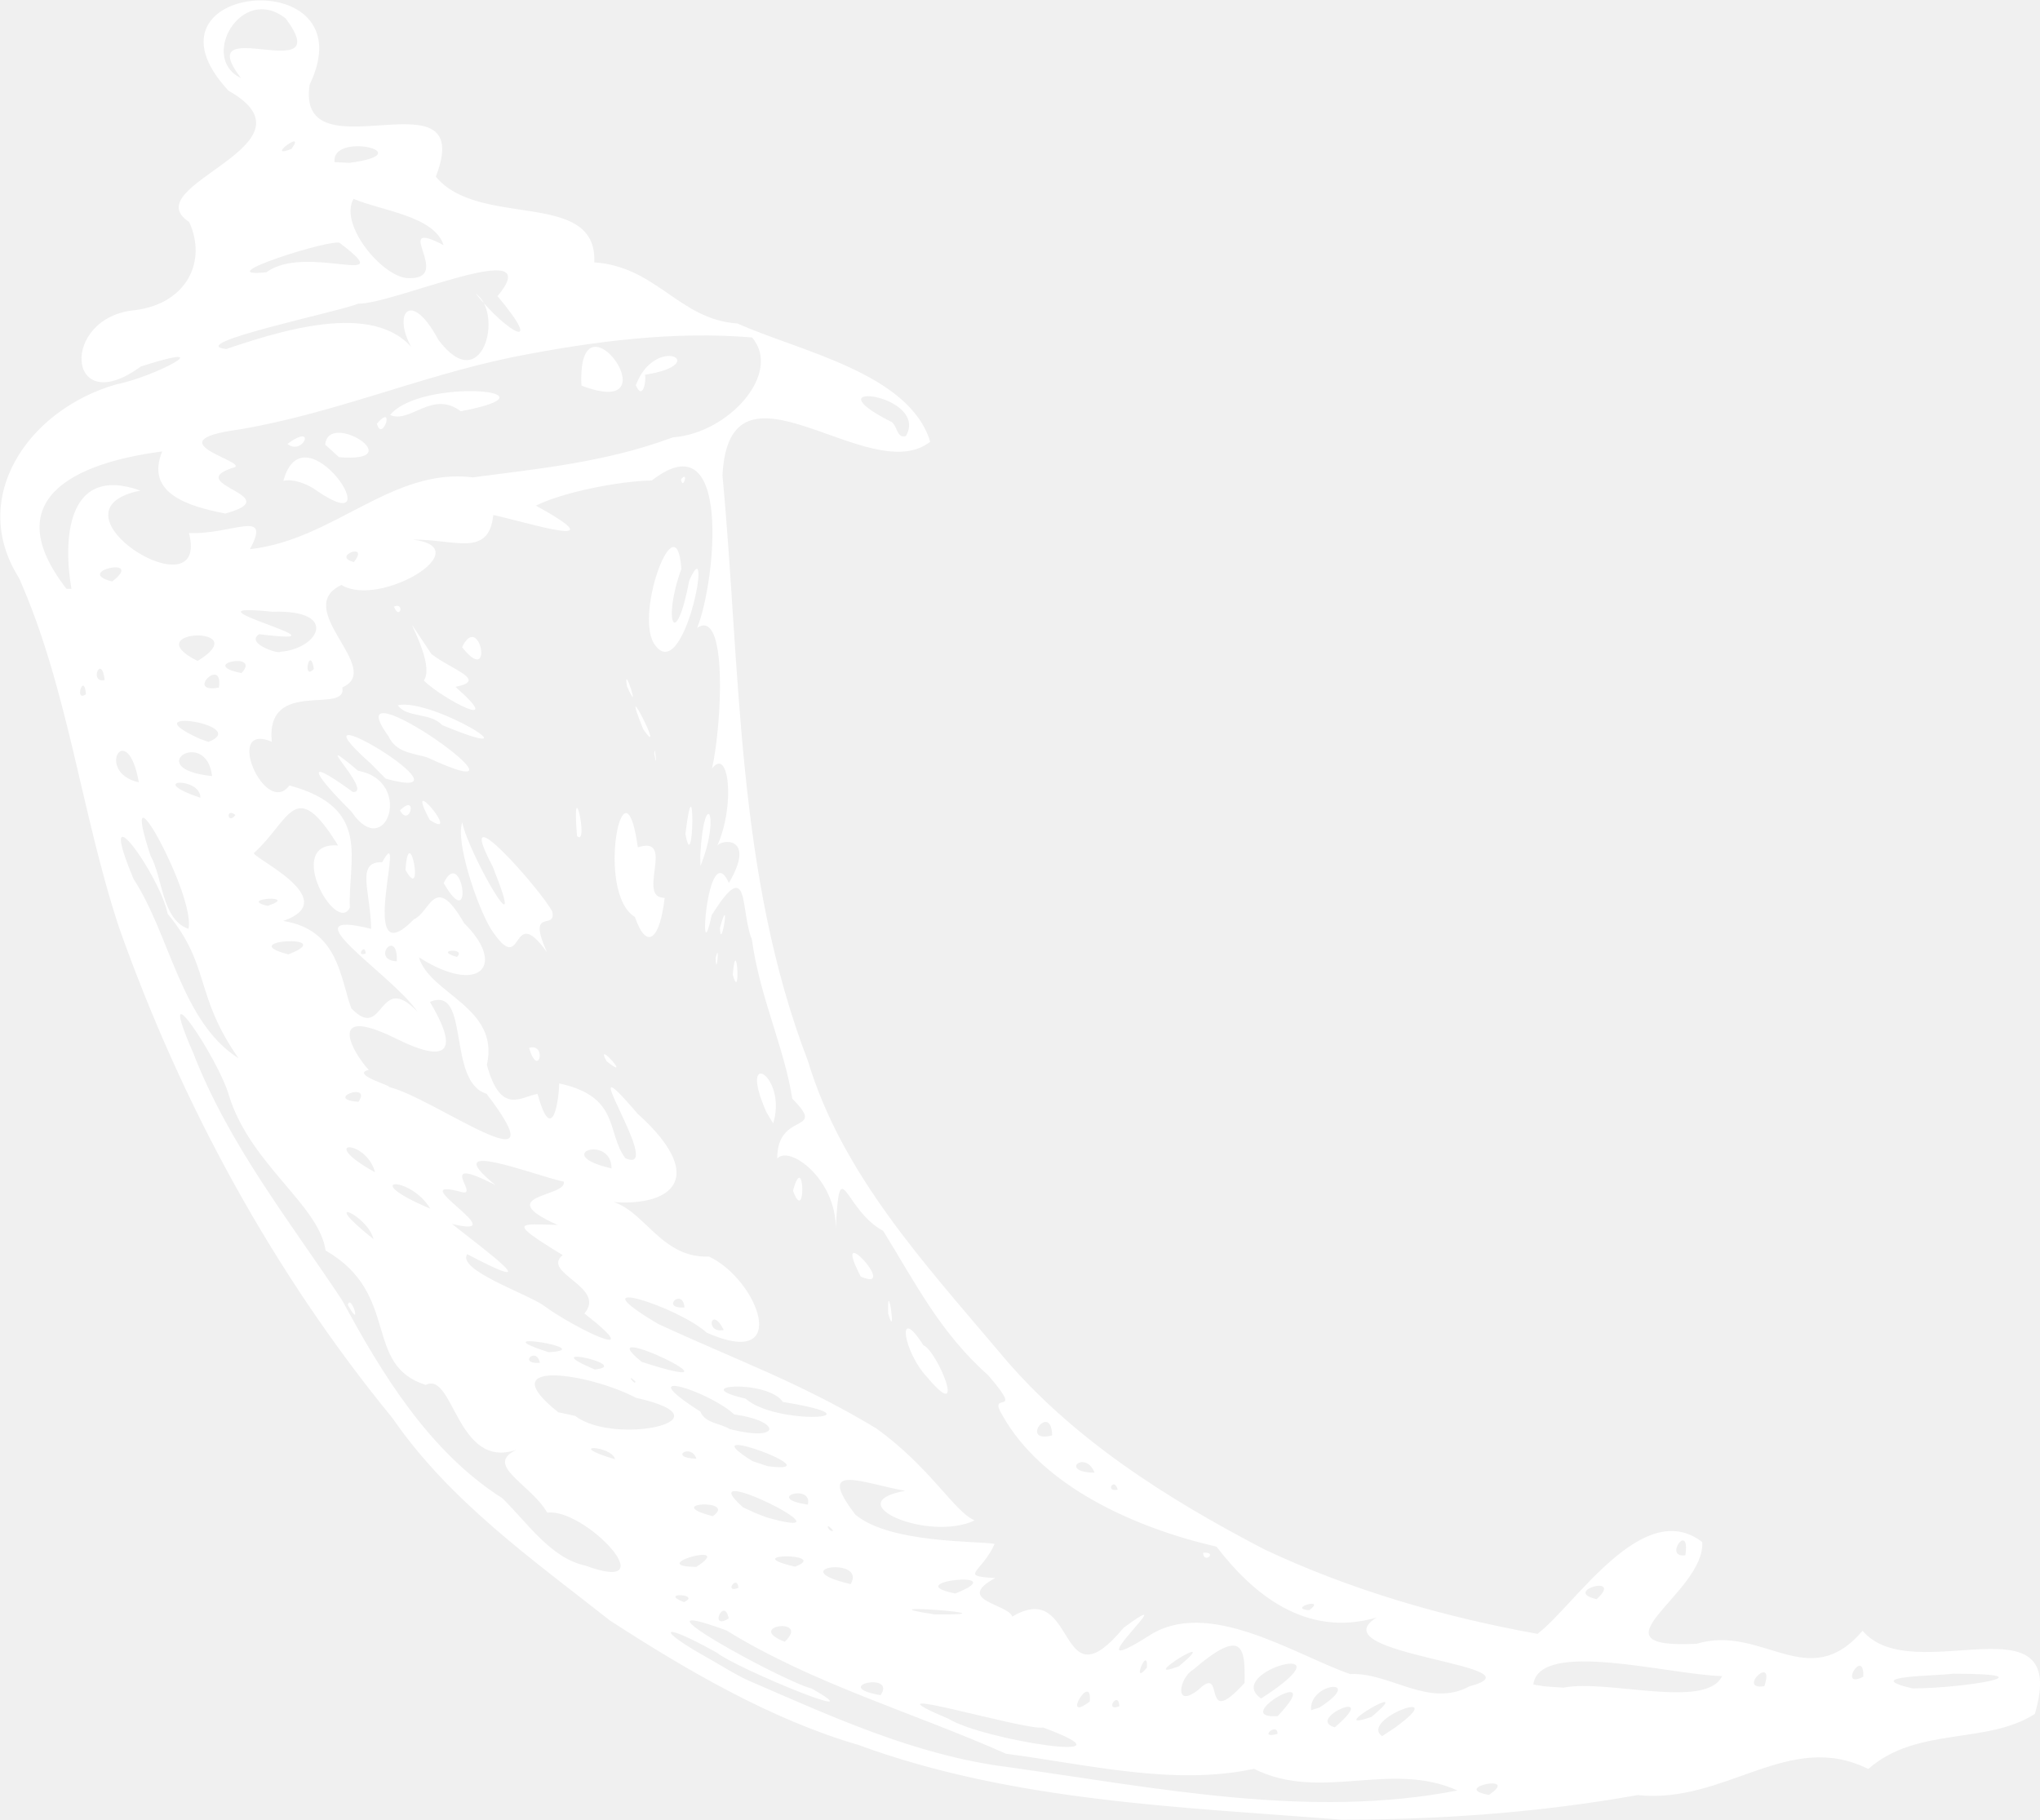
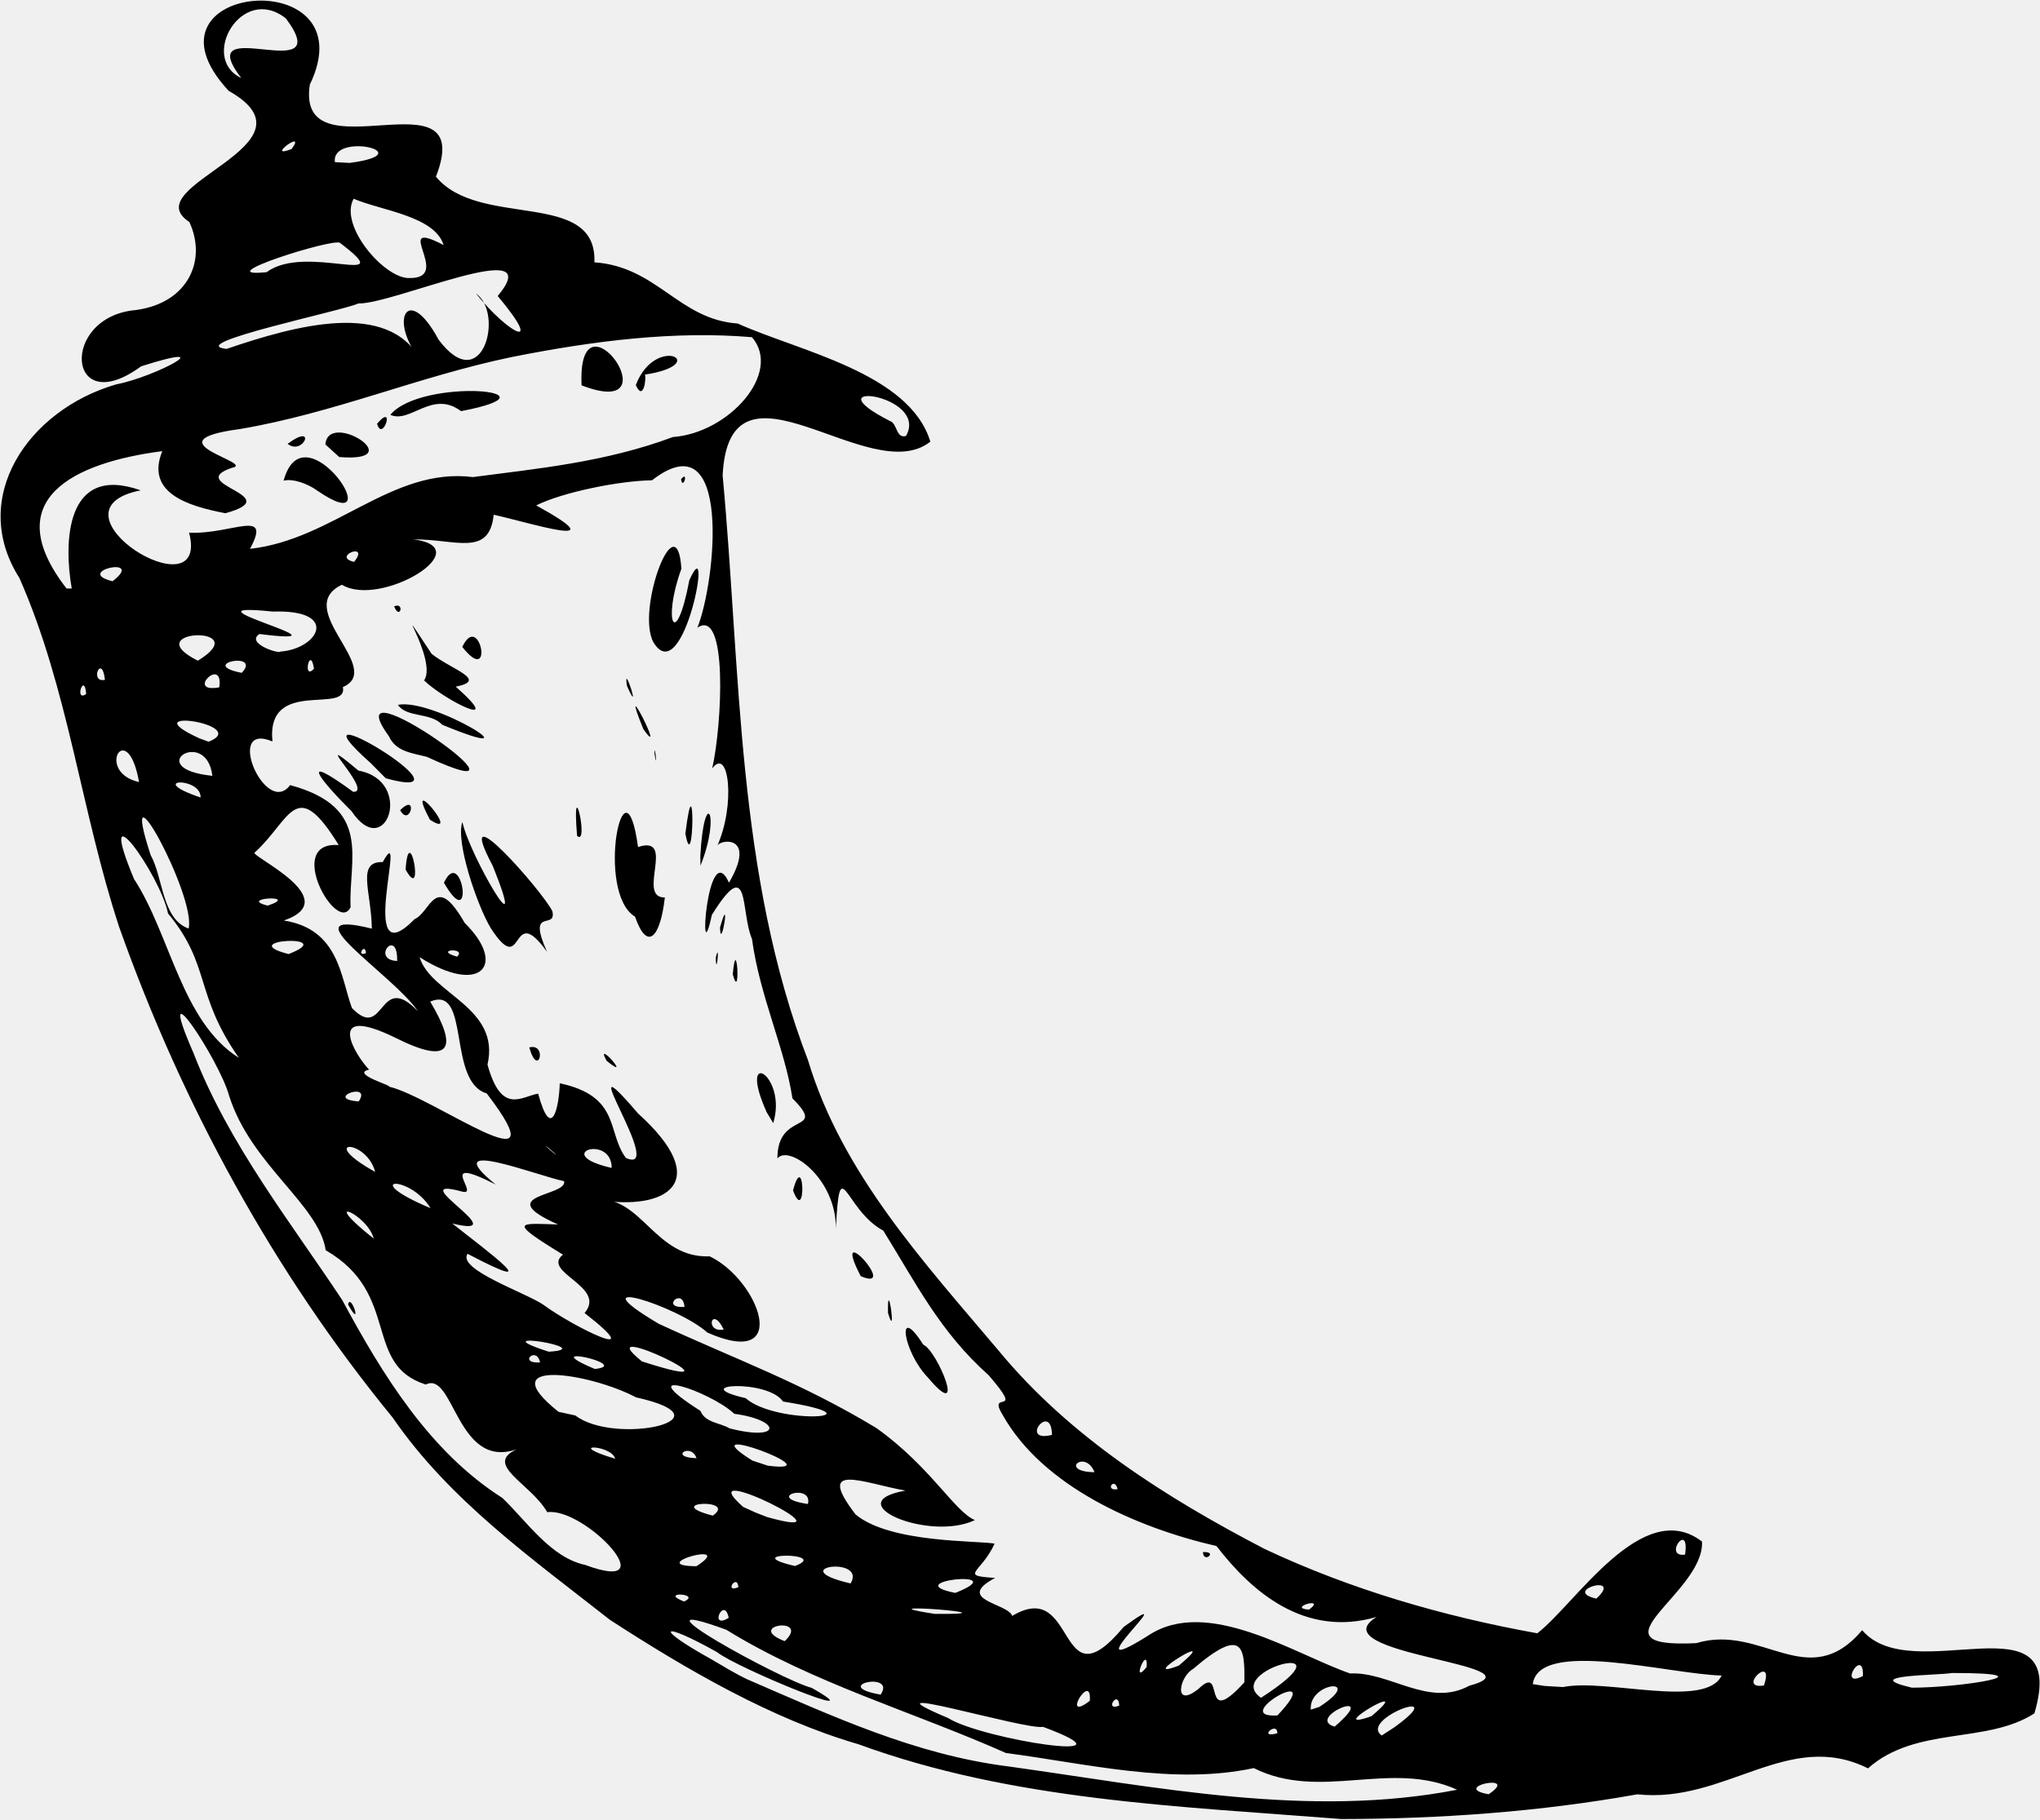
- <svg xmlns="http://www.w3.org/2000/svg" viewBox="11.23 12.37 111.08 99.12">
-   <path fill="#fff" d="M44.44 100.63c-4.23-3.33-8.74-6.52-11.83-11.01-6.49-7.92-11.49-17.1-14.9-26.74-2.07-6.27-2.77-12.99-5.44-19.02-2.78-4.38.48-9.16 5.27-10.55 2.13-.41 5.89-2.43 1.36-.98-4.06 2.98-4.45-2.71-.29-3.07 2.84-.38 3.89-2.7 2.92-4.8-3.05-1.99 7.4-4.18 2.14-7.15-5.48-5.91 7.66-7.05 4.42-.33-.77 5.16 9.18-.95 6.87 5.01 2.35 2.86 8.8.65 8.63 4.67 3.42.24 4.6 3.11 7.8 3.33 3.33 1.5 9.36 2.69 10.49 6.44-3.3 2.61-10.95-5.4-11.31 1.84 1 10.69.74 21.7 4.65 31.88 1.85 6.16 6.33 11.01 10.38 15.81 3.88 4.7 9.12 8.01 14.48 10.8 4.69 2.21 9.75 3.68 14.87 4.6 2.07-1.59 5.74-7.48 8.97-5 .16 2.8-6.42 5.84-.31 5.54 3.59-1.08 6.08 2.77 9.04-.71 2.72 3.23 11.32-2.06 9.38 4.53-2.62 1.69-6.44.67-9.07 3-4.33-2.16-7.77 1.93-12.56 1.42-5.32.95-10.73 1.34-16.13 1.34-8.85-.7-17.89-.99-26.3-4.07-4.74-1.38-9.37-4.08-13.53-6.78m7.47 3.24c4.63 2 9.16 4.11 14.23 4.75 8.05 1.12 16.37 2.84 24.45 1.27-3.66-1.65-7.44.64-11.08-1.18-4.37.94-9.06-.24-13.5-.82-5.05-2.25-10.5-3.8-15.23-6.72-5.91-2.16 3.06 2.77 4.65 3.17 3.69 2.1-4.06-1.08-5.16-1.95-3.09-1.74-3.49-1.37-.31.39.64.37 1.28.77 1.95 1.09m-8.81-6.23c4.49 1.66-.02-3.16-2.07-2.88-.91-1.58-3.48-2.58-1.67-3.43-3.26 1.13-3.42-4.3-4.95-3.53-3.45-1.09-1.34-4.95-5.45-7.32-.37-2.5-4.08-4.66-5.26-8.43-.52-1.93-4.19-7.46-1.94-2.31 1.92 4.96 5.29 9.21 8.1 13.45 2.18 4.04 4.76 8.26 8.72 10.78 1.34 1.3 2.63 3.27 4.52 3.67M30.17 83.45c.16-.68.82 1.46 0 0m18.3 16.18c1-.44-1.43-.56 0 0m2.44.89c-.25-1.23-1.11.69 0 0m3.05 1.27c1.45-1.38-2.24-.87 0 0m5.22 2.91c.89-1.3-2.82-.49 0 0m-10.03-6.99c2.25-1.46-2.91-.02 0 0m2.29 1.14c-.07-.77-.82.34 0 0m11.43 7.13c1.84 1.16 10.73 2.54 5.16.48-.93.2-10.33-2.66-5.16-.48M44.72 91.85c-.18-.77-2.85-.85 0 0m5.32 3.1c1.39-.96-2.87-.74 0 0m4.48 2.75c1.98-.75-3.23-.75 0 0m-11.97-8.21c2.16 1.65 8.7.21 3.3-.99-2.45-1.31-7.99-2.2-4.22.79zm15 9.16c.9-1.53-3.77-.88 0 0m-4.56-3.63c5.27 1.49-4.43-3.34-1.3-.55l.7.32zm9.14 5.28c4.99.05-4.51-.68 0 0m-21.5-13.7c-.19-.93-1.23.08 0 0m29.94 18.44c.14-1.68-1.62 1.25 0 0M49.15 91.82c-.3-.88-1.56-.04 0 0m-8.04-5.8c2.86-.17-3.93-1.26 0 0m-9.54-6.16c-.36-1.38-3.12-2.47 0 0M56.6 95.74c-.52-.6-.25.13 0 0m15.58 9.56c-.05-.91-.85.35 0 0M55.22 94.32c.28-1.18-2.44-.36 0 0m-11.6-7.36c2.13-.23-3.42-1.44 0 0m19.63 12.2c3.32-1.32-3.24-.64 0 0m-10.21-6.93c3.83.49-4.56-2.61-.84-.28zm13.31 8.19c3.58-2.14 2.4 5.01 6.07.6 3.62-2.64-3.13 3.27 1.33.47 3.23-2.16 7.99 1.02 11 2.06 2.16-.11 4.27 1.87 6.49.67 4.27-1.15-8.36-1.71-5.05-3.75-3.91 1.14-6.8-1.36-8.72-3.86-4.39-1.01-9.46-3.25-11.65-7.14-.89-1.46 1.29.21-.77-2.18-2.64-2.35-3.96-5.02-5.73-7.88-2.12-1.13-2.37-4.46-2.58-.11.02-2.74-2.56-4.59-3.19-3.82-.01-2.64 2.76-1.32.82-3.27-.42-2.74-1.79-5.59-2.2-8.68-.64-1.49-.09-4.68-2.19-1.31-.76 3.57-.25-4.38.94-1.76 1.56-2.67-.56-2.36-.65-1.99 1.02-2.26.64-5.46-.27-4.24.54-2.39.86-8.8-.81-7.66 1.01-2.5 1.92-11.44-2.47-8.03-1.78.03-4.85.64-6.31 1.37 4.56 2.51-.46.91-2.32.51-.24 2.33-2.08 1.32-4.38 1.34 3.67.45-1.79 3.75-3.89 2.47-2.74 1.31 2.36 4.57.05 5.58.28 1.52-4.19-.55-3.84 2.96-2.65-1.12-.36 4.16.96 2.38 4.51 1.22 3.18 4.01 3.29 6.65-.74 1.54-3.63-3.62-.64-3.38-2.36-3.83-2.61-1.38-4.56.39-.45.13 4.99 2.53 1.57 3.72 3.01.47 3.1 3.1 3.71 4.76 1.81 1.88 1.44-2.08 3.6.18-1.37-2.02-7.25-5.68-2.52-4.51-.03-2.03-.86-3.67.6-3.63 1.44-2.6-1.51 6.42 1.73 3.11.9-.39 1.12-2.6 2.73.21 2.34 2.3.85 3.97-2.46 1.86.59 2.01 4.42 2.72 3.7 5.86.76 2.76 1.83 1.74 2.76 1.58.73 2.68 1.14.71 1.18-.57 3.34.72 2.56 2.69 3.6 4.07 2.3 1.04-3.29-7.04.66-2.43 4.16 3.75 1.56 5.32-2.17 4.72 2.36-.19 3.12 3.19 6.07 3.07 2.69 1.28 4.52 6.2-.12 4.15-1.61-1.45-7.31-3.24-2.65-.48 4.3 1.99 7.71 3.18 11.86 5.68 2.96 2.12 4.25 4.54 5.37 5.02-2.49 1.19-7.51-.95-3.78-1.61-2.33-.42-4.94-1.6-2.71 1.3 1.89 1.58 6.71 1.42 7.58 1.59-.73 1.61-1.99 1.74.03 1.86-2.25 1.22.72 1.41.93 2.1m-4.6-13c-1.37-1.43-1.72-4.11-.24-1.78.75.3 2.43 4.38.24 1.78m14.99 9.52c.85-.06.02.65 0 0M59.59 83.91c-.06-2.17.49 1.67 0 0M58.1 81.9c-1.73-3.32 2.17.95 0 0M40.04 69.44c1.01-.27.5 1.73 0 0m14.37 7.79c.62-2.33.73 1.96 0 0m-10.15-7.06c-.71-1.29 1.5 1.21 0 0m8.71 2.79c-1.63-3.65 1.16-2 .36.6zM37.95 62.95c-.73-1.2-1.93-4.72-1.55-5.79.35 1.75 3.72 7.53 1.65 2.39-2.28-4.3 2.73 1.4 3.25 2.47.24 1.07-1.41-.29-.29 2.21-2.04-2.85-1.2 1.58-3.06-1.28m-4.64-3.2c.19-2.79 1.06 1.91 0 0m2.08.72c1-2.11 1.69 2.93 0 0m-5.02-3.89c-1.73-1.72-2.98-3.3.08-1.07 1.18.05-2.62-3.6.28-1.16 3.06.56 1.51 5.01-.36 2.23m2.64-.07c1-.99.53.98 0 0m1.62.52c-1.52-2.85 1.85 1.2 0 0m-3.22-3.08c-5.02-4.47 6.31 2.34.82.83zm14.39 8.36c-2.18-1.3-.58-9.18.16-3.79 2.11-.68-.12 2.78 1.46 2.75-.24 2.18-.95 2.97-1.62 1.04m5.33 3.15c.21-2.38.45 1.62 0 0m-.93-.92c.24-1.01.03 1.2 0 0M32.39 52.48c-3.23-4.45 9.38 4.51 2.07 1.13-.77-.21-1.69-.28-2.07-1.13m10.26 5.43c-.31-3.75.68.62 0 0m7.78 5c.6-2.14.05 1.41 0 0M32.89 50.78c1.92-.41 7.95 3.37 2.41 1.08-.62-.69-1.93-.38-2.41-1.08m16.47 8.21c.2-3.84 1.15-2.29.01.55zm-15.05-9.55c.78-1.15-2.08-5.18.41-1.45 1.08.85 3.11 1.43 1.31 1.79 2.84 2.5-.68.68-1.72-.34m14.24 8.35c.54-4.37.47 2.56 0 0M32.68 45.41c.6-.26.32.79 0 0m3.71 2.21c.96-2.01 1.77 2.23 0 0m10.47 5.82c0-.77.2 1.12 0 0m-.6-1.34c-1.45-3.59 1.35 1.9 0 0m-.89-2.35c-.25-1.48.83 1.86 0 0m1.45-2.36c-1-1.76 1.26-7.75 1.51-4.03-1.05 2.89-.3 4.51.43.63 1.36-3.06-.29 6.02-1.94 3.4m1.49-8.91c.44-.53.1.65 0 0M45.82 87.6c-.59-.52.07.33 0 0m5.13 2.6c2.86.74 2.84-.44.26-.79-1.39-1.29-5.77-2.66-1.85-.16.27.65 1.09.63 1.59.95m-10.14-6.74c1.57 1.18 5.93 3.32 2.24.45 1.24-1.44-2.38-2.21-1.18-3.18-3.06-1.87-2.41-1.7-.27-1.64-3.67-1.64.53-1.52.33-2.36-1.42-.28-7.03-2.5-3.73.18-3.36-1.71-.8.64-1.82.39-3.44-.94 3.06 2.62-.54 1.73 1.97 1.56 5.3 4 .83 1.65-.57.85 3.21 2.14 4.14 2.78m5.37 3.09c6.53 2.1-3.2-2.58 0 0m27.5 16.65c.08-1.3-.9 1.11 0 0m2.82 1.19c1.51-1.46.06 2.33 2.5-.36.03-1.92-.07-3.06-2.8-.72-.75.42-1.09 2.19.3 1.08M31.65 76.22c-.47-1.82-3.25-1.81 0 0m3.01 1.98c-1.12-1.86-4-1.68 0 0m17.17 10.35c1.68 1.49 7.7 1.09 2.03.18-.83-1.24-5.32-.94-2.03-.18m23.6 14.57c2.57-2.16-2.5.97 0 0m5.36 3.69c.02-.69-1.11.3 0 0m.01-.97c2.86-3.03-2.77.18 0 0M24.22 70.01c-2.43-3.47-1.51-5.03-3.86-7.87-.45-2.17-4.03-7.09-1.85-1.88 1.99 3.05 2.58 7.77 5.71 9.75m55.68 34.87c5.26-3.4-2.15-1.48 0 0m4.01 1.57c2.64-2.26-1.66-.47 0 0M30.75 72.38c.76-1.12-1.94-.14 0 0m52.33 32.99c2.55-1.64-.59-1.39-.46.15zM48.5 83.58c-.09-1.11-1.35.09 0 0m2.14 1.23c-.69-1.38-1.05.21 0 0m36.53 21.67c3.27-2.36-1.98-.45-.68.45zm-1.26-.6c2.67-2.23-2.8.99 0 0m6.39 4.25c1.79-1.19-2.17-.38 0 0M32.39 71.57c2.39.54 9.56 5.89 5.33.37-2.17-.64-.87-5.94-3.08-5 1.48 2.48 1.22 3.53-1.9 1.97-3.91-1.91-2.2.94-1.43 1.73-1.04.25 1.39.91 1.08.93m-10.9-8.61c.43-1.77-3.95-9.75-2.07-4 .68 1.21.61 3.49 2.07 4M41.5 75.3c-1.23-1.03-.06-.15 0 0m3.03.71c0-1.88-3.35-.77 0 0m26.3 16.57c-.5-1.28-1.98-.02 0 0m1.26.93c-.18-.72-.72.14 0 0m10.43 6.56c1-.74-1.25-.09 0 0M26.93 64.35c2.87-1.11-3.07-.79 0 0m41.59 26.2c-.04-1.86-1.83.46 0 0M25.8 61.71c1.84-.62-1.71-.41 0 0m5.34 2.59c-.03-.61-.56.23 0 0m65.22 39.99c2.37-.48 7.77 1.21 8.64-.63-2.88-.07-9.95-2.03-10.28.46l.63.1zM32.84 64.73c.05-1.88-1.46-.07 0 0m-14.05-9.75c-.64-3.58-2.43-.54 0 0m3.35.84c.04-1.15-3.07-1.03 0 0m1.91.94c-.55-.44-.43.57 0 0m12.06 7.73c.57-.52-1.35-.38 0 0m-13.33-9.85c-.33-2.71-3.88-.4 0 0m-6.87-4.46c-.1-1.25-.67.47 0 0m1.02-.77c-.17-1.48-.88.19 0 0m5.65 3.37c2.39-.94-4.35-1.94-.49-.18zm75.59 46.69c1.53-1.4-1.94-.43 0 0m9.13 4.74c.61-1.81-1.54.23 0 0M23.15 49.82c.26-1.75-1.89.35 0 0m-8.03-5.38c-.43-2.47-.37-6.82 3.76-5.35-5.51 1.1 3.82 6.85 2.64 2.31 2.32.11 4.53-1.37 3.32.88 4.57-.5 7.73-4.46 12.14-3.91 3.44-.46 7.19-.8 10.89-2.18 3.04-.22 5.97-3.5 4.31-5.44-4.15-.35-8.5.17-13.08 1.08-5.08 1.06-9.7 3.06-14.83 3.93-5 .67 1 1.85-.43 2.11-2.61.9 3.11 1.52-.34 2.47-2.13-.41-4.35-1.14-3.44-3.38-4.79.62-9 2.61-5.21 7.48zm11.54-5.88c1.12-4.14 6.01 3.4 1.84.55-.5-.38-1.32-.68-1.84-.55m.22-2.01c1.62-1.2.86.68 0 0m2.06.04c.15-1.9 4.71 1.01.75.68zm2.81-1.14c1.03-1.2.3 1.07 0 0m.72-.48c1.71-2.06 9.69-1.31 3.85-.2-1.56-1.18-2.76.7-3.85.2m10.42-1.6c-.26-5.62 5.18 1.99 0 0m2.96-.02c1.08-2.83 4.2-1.14.5-.57.08.3-.11 1.46-.5.57M21.99 48.37c3.23-1.98-3.43-1.72 0 0m2.39.66c1.13-1.2-2.46-.49 0 0m-7.04-4.99c1.85-1.42-2.18-.54 0 0m95.35 59.65c.05-1.65-1.41.74 0 0M103 97.08c.28-1.9-1.24.16 0 0m12.36 7.25c2.58.01 7.82-.8 2.2-.8-.88.13-5.13.11-2.2.8M26.48 47.87c2.09-.14 3.27-2.3-.41-2.18-5.69-.59 5.02 1.95-.73 1.22-.77.51 1.09 1.1 1.14.96m1.84.93c-.22-1.34-.65.71 0 0m2.18-5.82c.9-1.12-1.26-.3 0 0m-6.95-11.6c3.73-1.27 8.82-2.69 10.58.62-1.79-2.15-.72-4.28.97-1.12 2.39 3.19 3.59-1.45 2.03-2.52 1.77 2.2 3.79 3.24 1.19.14 2.83-3.4-5.66.45-7.59.41-.92.41-9.58 2.2-7.18 2.47m2.19-4.18c2.13-1.6 7.35.96 4-1.59-.33-.3-7.35 1.93-4 1.59m7.75.32c2.49.06-1.07-3.34 1.89-1.8-.49-1.59-3.45-1.89-4.9-2.52-.82 1.45 1.66 4.34 3.01 4.32m-6.39-7.04c.86-1.16-1.51.6 0 0m3.16.76c4.01-.53-1.02-1.72-.81-.04zm-5.91-4.62c-2.82-3.69 5.31.62 2.44-3.24-2.41-1.92-4.73 2.16-2.44 3.24m36.21 19.5c1.29-2.29-5.34-3.09-.87-.81.42.14.32.97.87.81" fill-opacity="1" />
+ <svg xmlns="http://www.w3.org/2000/svg" fill="none" viewBox="-0.03 4.97 100.05 89.25">
+   <path fill="#000" d="M29.883 84.435c-3.81-2.997-7.873-5.87-10.65-9.915C13.39 67.386 8.891 59.127 5.815 50.448 3.956 44.804 3.32 38.753.923 33.328c-2.507-3.942.43-8.25 4.747-9.502 1.921-.369 5.3-2.181 1.222-.886-3.657 2.684-4.011-2.435-.262-2.76 2.56-.34 3.502-2.435 2.626-4.32-2.746-1.792 6.662-3.76 1.928-6.434-4.932-5.32 6.898-6.344 3.98-.302-.7 4.646 8.266-.852 6.186 4.514 2.113 2.577 7.916.586 7.772 4.201 3.08.212 4.137 2.803 7.028 3.002 2.997 1.354 8.428 2.42 9.448 5.796-2.973 2.354-9.856-4.861-10.187 1.654.898 9.623.669 19.536 4.19 28.7 1.665 5.55 5.702 9.918 9.348 14.24 3.49 4.232 8.215 7.212 13.031 9.721 4.225 1.993 8.78 3.315 13.385 4.143 1.867-1.428 5.164-6.739 8.078-4.5.138 2.517-5.782 5.26-.279 4.983 3.232-.975 5.474 2.499 8.135-.635 2.452 2.905 10.192-1.856 8.447 4.081-2.359 1.523-5.8.602-8.162 2.697-3.896-1.947-6.998 1.74-11.312 1.274-4.79.858-9.662 1.205-14.519 1.212-7.967-.63-16.102-.895-23.682-3.669-4.268-1.24-8.436-3.671-12.188-6.103m6.728 2.915c4.17 1.803 8.246 3.703 12.815 4.276 7.25 1.008 14.735 2.559 22.01 1.144-3.293-1.486-6.697.58-9.977-1.062-3.934.846-8.155-.216-12.155-.74-4.548-2.025-9.456-3.418-13.715-6.047-5.322-1.945 2.752 2.492 4.19 2.851 3.326 1.889-3.659-.967-4.644-1.753-2.786-1.563-3.141-1.236-.276.351.578.338 1.147.692 1.752.98m-7.933-5.606c4.04 1.496-.018-2.841-1.868-2.59-.82-1.423-3.134-2.322-1.502-3.086-2.936 1.02-3.076-3.875-4.455-3.176-3.106-.98-1.209-4.454-4.908-6.587-.338-2.248-3.676-4.198-4.74-7.588-.47-1.737-3.771-6.721-1.743-2.082 1.726 4.466 4.763 8.291 7.291 12.11 1.963 3.638 4.28 7.44 7.855 9.71 1.206 1.155 2.369 2.926 4.07 3.288M17.04 68.965c.739 1.32.142-.61 0 0m16.477 14.571c.894-.4-1.287-.505 0 0m2.192.8c-.227-1.104-1 .618 0 0m2.746 1.145c1.307-1.244-2.014-.784 0 0m4.705 2.623c.794-1.174-2.542-.443 0 0m-9.034-6.299c2.03-1.313-2.623-.017 0 0m2.059 1.027c-.058-.694-.734.311 0 0m10.292 6.424c1.654 1.045 9.662 2.289 4.648.429-.84.176-9.297-2.393-4.648-.429m-16.34-12.725c-.16-.696-2.568-.77 0 0m4.792 2.792c1.247-.87-2.588-.67 0 0m4.03 2.471c1.79-.674-2.903-.677 0 0M28.188 74.41c1.94 1.488 7.83.19 2.973-.89-2.21-1.178-7.193-1.984-3.797.71zm13.5 8.24c.81-1.378-3.39-.787 0 0m-4.102-3.26c4.748 1.342-3.992-3.003-1.171-.495l.625.282zm8.226 4.753c4.496.043-4.061-.62 0 0M26.458 71.807c-.176-.837-1.11.07 0 0m26.96 16.602c.12-1.513-1.468 1.125 0 0M34.13 76.505c-.272-.796-1.404-.032 0 0m-7.246-5.224c2.581-.155-3.534-1.137 0 0m-8.585-5.549c-.32-1.237-2.808-2.224 0 0m22.537 14.302c-.223.118-.473-.539 0 0m14.027 8.608c-.045-.824-.764.312 0 0m-15.269-9.89c.253-1.062-2.201-.32 0 0m-10.45-6.623c1.92-.205-3.076-1.298 0 0m17.677 10.985c2.992-1.186-2.916-.579 0 0m-9.195-6.242c3.45.445-4.103-2.346-.756-.25zm11.987 7.37c3.22-1.925 2.159 4.508 5.463.544 3.26-2.38-2.815 2.943 1.202.424 2.906-1.943 7.197.922 9.908 1.856 1.949-.096 3.845 1.686 5.843.602 3.847-1.036-7.523-1.537-4.543-3.375-3.52 1.024-6.12-1.222-7.853-3.477-3.948-.911-8.514-2.93-10.485-6.425-.803-1.312 1.161.185-.694-1.96-2.379-2.116-3.567-4.518-5.164-7.09-1.908-1.019-2.13-4.015-2.324-.101.016-2.47-2.303-4.133-2.869-3.441-.01-2.38 2.481-1.187.737-2.947-.375-2.465-1.611-5.034-1.983-7.818-.578-1.342-.082-4.216-1.97-1.178-.688 3.21-.229-3.945.842-1.585 1.404-2.408-.505-2.125-.583-1.79.915-2.032.579-4.914-.24-3.814.489-2.154.771-7.925-.729-6.902.91-2.252 1.725-10.303-2.223-7.233-1.6.023-4.37.58-5.68 1.232 4.107 2.264-.413.818-2.085.458-.217 2.094-1.873 1.188-3.941 1.209 3.303.409-1.609 3.38-3.504 2.225-2.461 1.177 2.124 4.113.049 5.02.255 1.37-3.77-.493-3.455 2.668-2.39-1.005-.329 3.75.867 2.141 4.064 1.1 2.861 3.608 2.964 5.99-.662 1.388-3.27-3.263-.58-3.047-2.121-3.446-2.347-1.246-4.11.355-.41.116 4.497 2.278 1.418 3.346 2.709.418 2.786 2.789 3.338 4.288 1.627 1.696 1.294-1.872 3.242.166-1.233-1.815-6.53-5.115-2.265-4.057-.023-1.827-.771-3.3.535-3.265 1.294-2.343-1.354 5.778 1.562 2.799.807-.352 1.007-2.346 2.459.188 2.107 2.074.76 3.577-2.213 1.678.532 1.805 3.978 2.45 3.33 5.271.687 2.482 1.647 1.568 2.484 1.424.657 2.412 1.03.639 1.06-.509 3.007.644 2.303 2.421 3.244 3.663 2.072.935-2.966-6.339.591-2.187 3.743 3.378 1.404 4.789-1.955 4.248 2.126-.173 2.812 2.873 5.47 2.766 2.425 1.153 4.066 5.584-.113 3.739-1.449-1.307-6.579-2.92-2.389-.433 3.87 1.791 6.942 2.864 10.674 5.113 2.671 1.907 3.825 4.09 4.837 4.522-2.244 1.073-6.764-.856-3.408-1.447-2.093-.381-4.448-1.44-2.443 1.169 1.705 1.423 6.04 1.273 6.818 1.433-.66 1.453-1.79 1.568.027 1.68-2.027 1.08.65 1.248.837 1.865M45.47 72.54c-1.233-1.289-1.551-3.704-.219-1.603.684.275 2.19 3.947.22 1.603m13.496 8.573c.769-.05.022.584 0 0M43.522 69.379c.447 1.503-.047-1.95 0 0m-1.34-1.805c1.955.849-1.551-2.996 0 0M25.927 56.356c.91-.243.448 1.558 0 0m12.936 7.012c.657 1.763.56-2.102 0 0m-9.14-6.355c1.349 1.087-.643-1.16 0 0m7.844 2.514c-1.469-3.292 1.04-1.798.325.54zm-13.525-9.02c-.657-1.08-1.744-4.249-1.394-5.215.317 1.574 3.35 6.779 1.488 2.155-2.058-3.876 2.46 1.258 2.925 2.225.216.962-1.27-.263-.263 1.992-1.837-2.567-1.084 1.418-2.756-1.157m-4.18-2.88c.957 1.721.172-2.511 0 0m1.88.647c1.521 2.642.897-1.895 0 0m-4.523-3.5c-1.557-1.546-2.682-2.97.073-.959 1.062.042-2.36-3.241.255-1.042 2.75.5 1.358 4.507-.328 2.002m2.376-.061c.904-.896.48.881 0 0m1.462.469c1.662 1.076-1.37-2.569 0 0m-2.907-2.778c-4.524-4.026 5.686 2.105.74.746zm12.963 7.532c-1.958-1.174-.519-8.264.149-3.415 1.903-.616-.105 2.504 1.315 2.475-.224 1.969-.86 2.677-1.464.94m4.795 2.834c.404 1.46.192-2.137 0 0m-.833-.823c.215-.913.022 1.074 0 0M19.038 41.08c-2.906-4.01 8.447 4.057 1.861 1.017-.688-.18-1.516-.243-1.86-1.017m9.233 4.895c.614.56-.276-3.376 0 0m7.01 4.497c.542-1.923.04 1.272 0 0M19.483 39.55c1.728-.368 7.16 3.034 2.171.973-.554-.614-1.735-.335-2.17-.973m14.834 7.395c.185-3.453 1.031-2.062.006.494zM20.769 38.35c.703-1.032-1.869-4.668.37-1.304.968.769 2.802 1.288 1.183 1.61 2.546 2.248-.621.61-1.553-.306m12.815 7.516c.486-3.933.428 2.304 0 0m-14.285-11.15c.538-.23.284.717 0 0m3.343 1.99c1.587 2.013.86-1.805 0 0m9.428 5.245c.178 1.008-.009-.693 0 0m-.546-1.209c1.217 1.71-1.309-3.229 0 0m-.803-2.117c.746 1.676-.22-1.334 0 0m1.307-2.126c-.898-1.582 1.134-6.973 1.361-3.63-.948 2.606-.274 4.063.388.569 1.221-2.75-.264 5.426-1.749 3.061m1.344-8.018c.392-.48.087.58 0 0m-2.244 44.223c.067.296-.532-.465 0 0m4.623 2.338c2.572.66 2.559-.4.234-.714-1.25-1.164-5.194-2.397-1.663-.145.233.592.972.579 1.429.86m-9.13-6.064c1.416 1.056 5.336 2.994 2.018.403 1.118-1.301-2.142-1.993-1.06-2.862-2.751-1.683-2.17-1.534-.243-1.48-3.306-1.478.477-1.368.3-2.125-1.276-.252-6.332-2.248-3.357.164-3.024-1.542-.721.574-1.635.35-3.093-.842 2.754 2.356-.492 1.562 1.775 1.406 4.776 3.601.75 1.488-.53.763 2.881 1.92 3.718 2.5m4.835 2.778c5.88 1.894-2.883-2.315 0 0M56.207 86.75c.076-1.167-.803.995 0 0m2.544 1.07c1.357-1.314.056 2.094 2.248-.321.024-1.73-.068-2.75-2.52-.65-.675.374-.978 1.968.272.972M18.368 62.46c-.417-1.638-2.92-1.63 0 0m2.717 1.78c-1.01-1.673-3.6-1.515 0 0m15.454 9.32c1.509 1.34 6.93.983 1.833.165-.755-1.116-4.794-.847-1.833-.165m21.245 13.12c2.323-1.948-2.25.87 0 0m4.83 3.32c.015-.626-1 .274 0 0m.008-.876c2.571-2.725-2.492.161 0 0M11.687 56.866c-2.192-3.128-1.363-4.534-3.477-7.087-.4-1.953-3.626-6.384-1.668-1.69 1.793 2.746 2.325 6.997 5.145 8.777m50.129 31.393c4.731-3.059-1.942-1.333 0 0m3.611 1.414c2.37-2.034-1.498-.425 0 0m-47.864-30.67c.678-1.01-1.751-.13 0 0m47.11 29.704c2.294-1.479-.528-1.252-.416.136zM33.54 69.083c-.078-.998-1.211.086 0 0m1.924 1.108c-.611-1.236-.94.194 0 0m32.89 19.516c2.94-2.12-1.781-.406-.617.401zm-1.125-.544c2.394-2.007-2.528.889 0 0m5.75 3.829c1.608-1.077-1.953-.349 0 0M19.037 58.275c2.155.483 8.61 5.307 4.802.334-1.951-.578-.781-5.346-2.77-4.502 1.335 2.23 1.098 3.18-1.706 1.774-3.524-1.72-1.98.852-1.292 1.561-.938.214 1.242.815.965.833M9.22 50.522c.386-1.596-3.552-8.778-1.86-3.6.611 1.086.55 3.142 1.86 3.6M27.238 61.63c-.052-.13-1.11-.928 0 0m2.732.636c-.001-1.69-3.02-.686 0 0m23.678 14.927c-.452-1.155-1.785-.027 0 0m1.137.83c-.168-.646-.656.125 0 0m9.385 5.911c.903-.666-1.127-.085 0 0m-50.047-32.16c2.582-1-2.765-.713 0 0m37.44 23.588c-.028-1.672-1.645.414 0 0m-38.46-25.965c1.659-.56-1.534-.369 0 0m4.814 2.332c-.03-.55-.509.208 0 0m58.71 36.003c2.133-.433 6.993 1.085 7.778-.565-2.59-.064-8.96-1.828-9.261.42l.567.09zm-57.18-35.618c.037-1.693-1.32-.063 0 0M6.79 43.335c-.575-3.227-2.187-.489 0 0m3.018.759c.037-1.036-2.763-.933 0 0m1.724.847c-.39.51-.498-.404 0 0m10.853 6.961c.51-.469-1.21-.348 0 0m-12-8.872c-.292-2.437-3.496-.365 0 0m-6.188-4.014c-.088-1.125-.603.423 0 0m.92-.696c-.15-1.334-.79.17 0 0m5.085 3.036c2.15-.845-3.916-1.747-.44-.16zM78.26 83.394c1.376-1.262-1.75-.39 0 0m8.221 4.262c.552-1.632-1.388.214 0 0M10.724 38.69c.226-1.579-1.705.313 0 0m-7.236-4.848c-.389-2.228-.335-6.139 3.382-4.817-4.962.985 3.434 6.168 2.374 2.076 2.087.102 4.082-1.233 2.987.793 4.111-.454 6.961-4.019 10.932-3.52 3.094-.409 6.476-.719 9.809-1.964 2.741-.198 5.38-3.148 3.877-4.898-3.738-.316-7.65.152-11.78.973-4.578.951-8.737 2.76-13.355 3.536-4.502.605.905 1.666-.384 1.902-2.35.816 2.801 1.366-.305 2.225-1.919-.365-3.915-1.024-3.096-3.046-4.312.56-8.102 2.35-4.695 6.738zM13.88 28.55c1.01-3.725 5.416 3.065 1.657.494-.45-.335-1.188-.61-1.657-.494m.196-1.806c1.46-1.087.776.61 0 0m1.853.03c.132-1.715 4.243.907.678.617zm2.535-1.02c.926-1.081.266.963 0 0m.649-.434c1.54-1.852 8.728-1.183 3.467-.18-1.41-1.063-2.49.626-3.467.18m9.38-1.446c4.659 1.798-.235-5.059 0 0m2.66-.014c.974-2.55 3.776-1.024.45-.513.073.272-.097 1.316-.45.513M9.674 37.382c2.908-1.78-3.086-1.545 0 0m2.15.597c1.02-1.084-2.215-.44 0 0M5.49 33.484c1.66-1.277-1.966-.486 0 0m85.846 53.705c.048-1.48-1.27.667 0 0m-8.724-5.953c.248-1.705-1.12.149 0 0m11.122 6.527c2.323.008 7.038-.722 1.984-.72-.793.125-4.621.098-1.984.72m-80.02-50.828c1.88-.13 2.942-2.074-.363-1.962-5.121-.53 4.518 1.754-.657 1.1-.696.46.98.989 1.02.862m1.656.837c-.196-1.207-.58.642 0 0m1.964-5.236c.816-1.012-1.129-.27 0 0m-6.252-10.45c3.355-1.141 7.943-2.423 9.526.562-1.611-1.94-.65-3.85.873-1.013 2.153 2.87 3.23-1.306 1.83-2.268 1.596 1.982 3.411 2.92 1.069.125 2.545-3.062-5.097.4-6.834.366-.836.375-8.628 1.987-6.464 2.229m1.967-3.765c1.913-1.444 6.616.859 3.598-1.435-.295-.26-6.61 1.74-3.598 1.435m6.975.287c2.239.058-.966-3.007 1.702-1.618-.438-1.432-3.107-1.7-4.411-2.272-.738 1.309 1.502 3.908 2.709 3.891m-5.753-6.33c.775-1.05-1.357.532 0 0m2.851.682c3.609-.478-.92-1.553-.727-.038zM11.8 8.795c-2.541-3.317 4.778.557 2.196-2.916-2.172-1.73-4.26 1.947-2.197 2.916m32.606 17.562c1.165-2.066-4.811-2.784-.785-.732.37.124.287.875.785.732" />
</svg>
